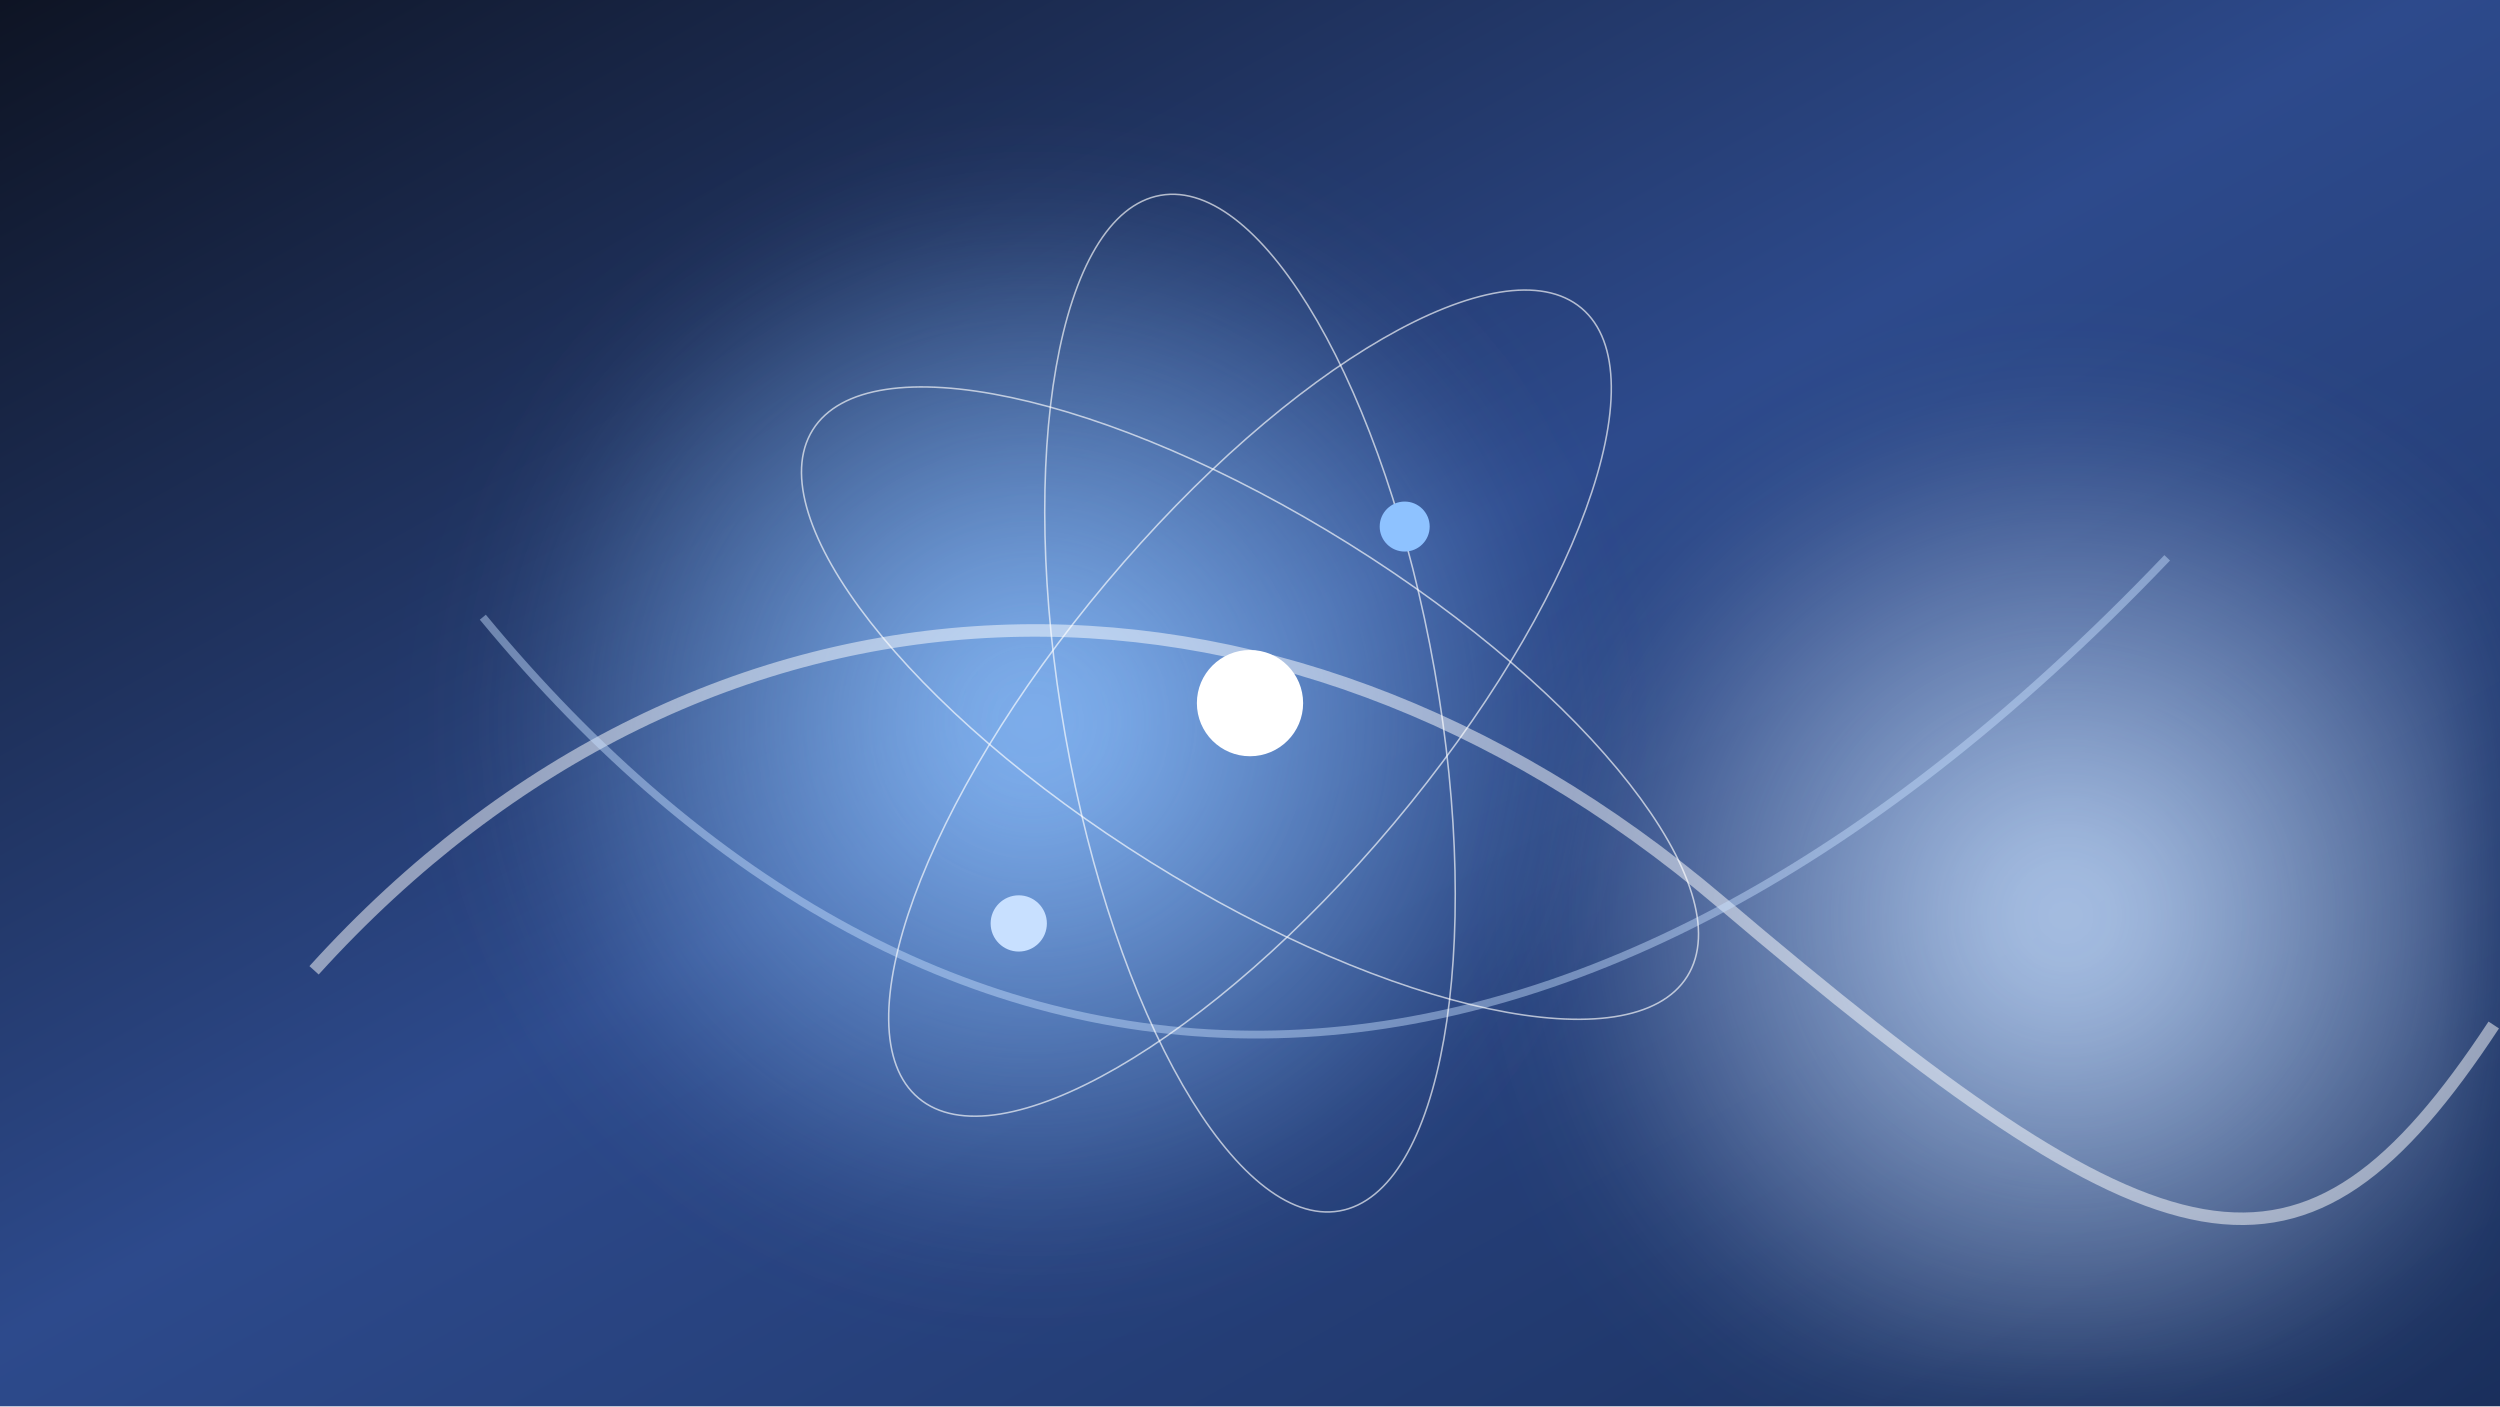
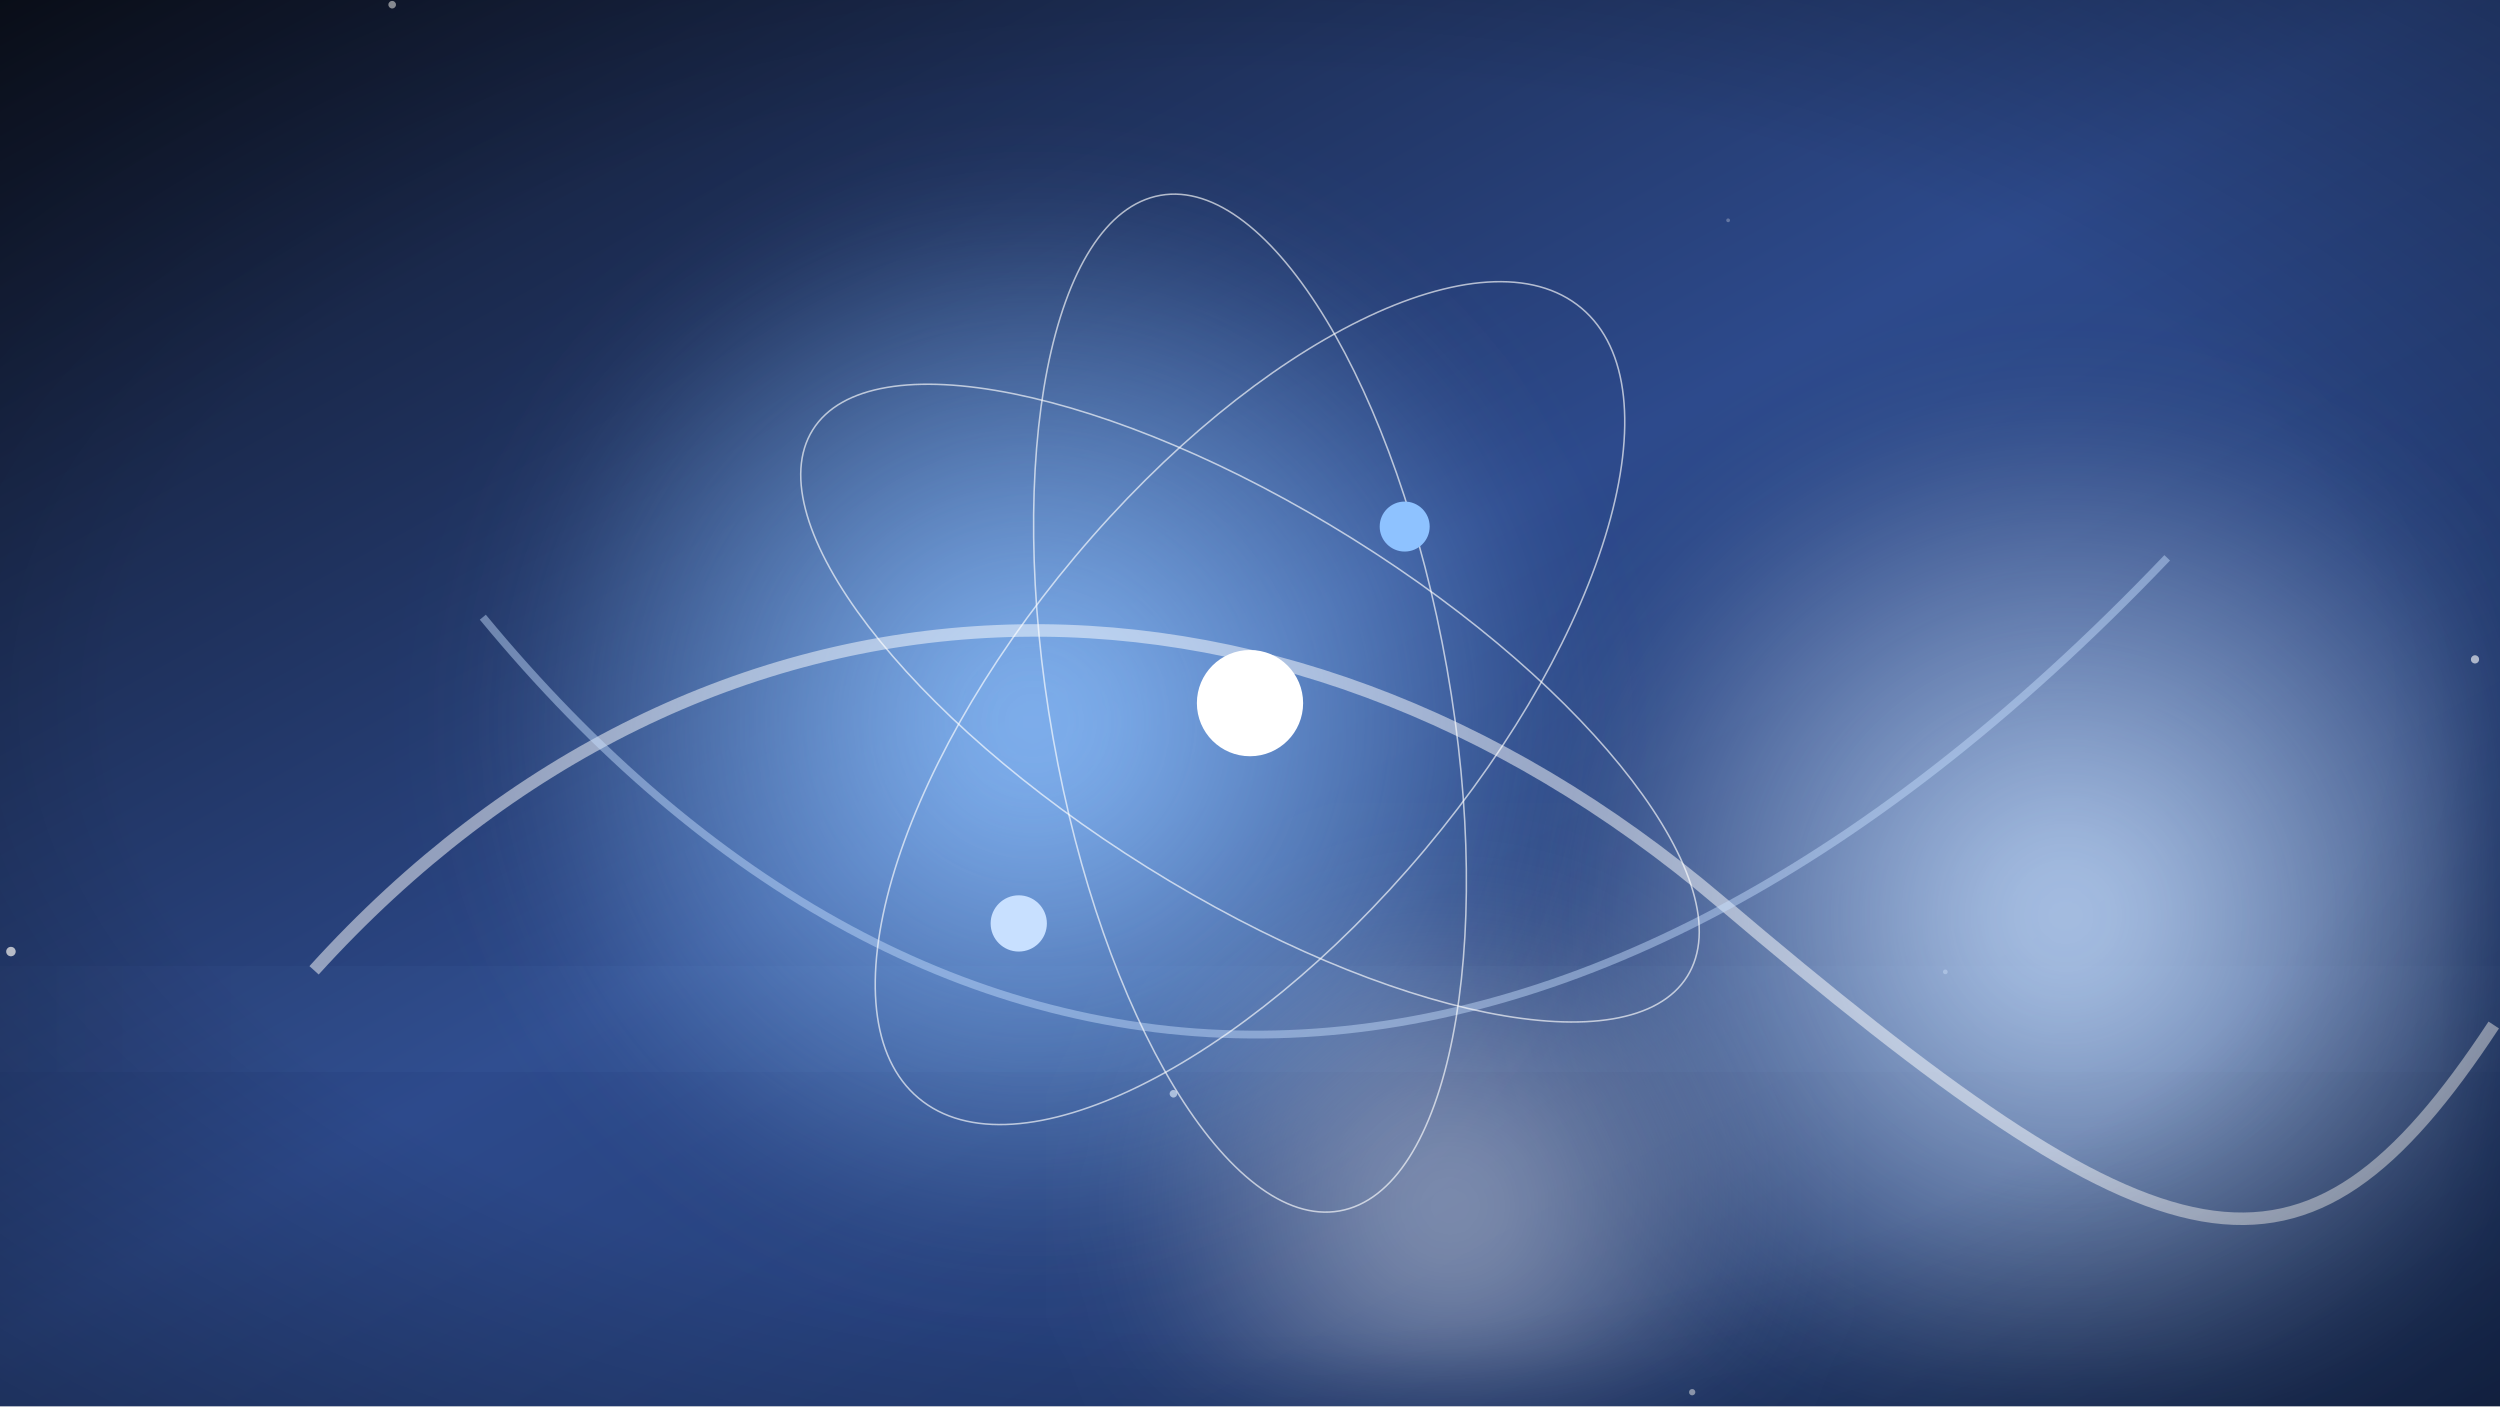
<svg xmlns="http://www.w3.org/2000/svg" viewBox="0 0 1600 900" role="img" aria-labelledby="title desc">
  <defs>
    <linearGradient id="bg" x1="0" y1="0" x2="1" y2="1">
      <stop stop-color="#0e1424" />
      <stop offset=".48" stop-color="#2d4a8c" />
      <stop offset="1" stop-color="#1a2f5c" />
    </linearGradient>
    <radialGradient id="g1">
      <stop stop-color="#8ec2ff" stop-opacity=".95" />
      <stop offset="1" stop-color="#8ec2ff" stop-opacity="0" />
    </radialGradient>
    <radialGradient id="g2">
      <stop stop-color="#c8e0ff" stop-opacity=".9" />
      <stop offset="1" stop-color="#c8e0ff" stop-opacity="0" />
    </radialGradient>
+     <radialGradient id="g3">
+       <stop stop-color="#fff" stop-opacity=".5" />
+       <stop offset="1" stop-color="#fff" stop-opacity="0" />
+     </radialGradient>
+     <radialGradient id="vignette" cx=".5" cy=".5" r=".75">
+       <stop offset=".6" stop-color="#000" stop-opacity="0" />
+       <stop offset="1" stop-color="#000" stop-opacity=".38" />
+     </radialGradient>
    <filter id="blur">
      <feGaussianBlur stdDeviation="40" />
    </filter>
+     <filter id="blurSoft">
+       <feGaussianBlur stdDeviation="70" />
+     </filter>
  </defs>
  <rect width="1600" height="900" fill="url(#bg)" />
+   <circle cx="1584" cy="422" r="2.6" fill="#fff" opacity="0.42" />
+   <circle cx="1106" cy="141" r="1.2" fill="#fff" opacity="0.15" />
+   <circle cx="1083" cy="891" r="2.0" fill="#fff" opacity="0.31" />
+   <circle cx="1245" cy="622" r="1.5" fill="#fff" opacity="0.20" />
+   <circle cx="7" cy="609" r="3.0" fill="#fff" opacity="0.50" />
+   <circle cx="751" cy="700" r="2.4" fill="#fff" opacity="0.39" />
+   <circle cx="251" cy="3" r="2.4" fill="#fff" opacity="0.39" />
+   <circle cx="1584" cy="422" r="2.6" fill="#fff" opacity="0.42" />
+   <circle cx="1106" cy="141" r="1.2" fill="#fff" opacity="0.15" />
+   <circle cx="1083" cy="891" r="2.0" fill="#fff" opacity="0.31" />
+   <circle cx="1245" cy="622" r="1.5" fill="#fff" opacity="0.20" />
+   <circle cx="7" cy="609" r="3.0" fill="#fff" opacity="0.50" />
+   <circle cx="751" cy="700" r="2.4" fill="#fff" opacity="0.39" />
+   <circle cx="251" cy="3" r="2.4" fill="#fff" opacity="0.39" />
+   <path d="M-50 680C444 552 831 778 1674 624" fill="none" stroke="#8ec2ff" stroke-opacity=".22" stroke-width="140" filter="url(#blurSoft)" />
  <circle cx="661" cy="462" r="348" fill="url(#g1)" filter="url(#blur)" />
  <circle cx="1322" cy="586" r="338" fill="url(#g2)" filter="url(#blur)" />
+   <circle cx="928" cy="772" r="215" fill="url(#g3)" filter="url(#blur)" />
  <path d="M201 621C452 344 815 334 1101 577s372 266 495 79" fill="none" stroke="#fff" stroke-opacity=".5" stroke-width="8" />
  <path d="M309 395C597 744 992 771 1387 357" fill="none" stroke="#c8e0ff" stroke-opacity=".45" stroke-width="5" />
  <g fill="none" stroke="#fff" stroke-opacity=".65">
-     <ellipse cx="800" cy="450" rx="330" ry="120" transform="rotate(32 800 450)" />
-     <ellipse cx="800" cy="450" rx="330" ry="120" transform="rotate(-50 800 450)" />
-     <ellipse cx="800" cy="450" rx="330" ry="120" transform="rotate(80 800 450)" />
+     <ellipse cx="800" cy="450" rx="330" ry="124" transform="rotate(32 800 450)" />
+     <ellipse cx="800" cy="450" rx="330" ry="146" transform="rotate(-50 800 450)" />
+     <ellipse cx="800" cy="450" rx="330" ry="128" transform="rotate(80 800 450)" />
  </g>
  <circle cx="800" cy="450" r="34" fill="#fff" />
  <circle cx="899" cy="337" r="16" fill="#8ec2ff" />
  <circle cx="652" cy="591" r="18" fill="#c8e0ff" />
+   <rect width="1600" height="900" fill="url(#vignette)" />
</svg>
